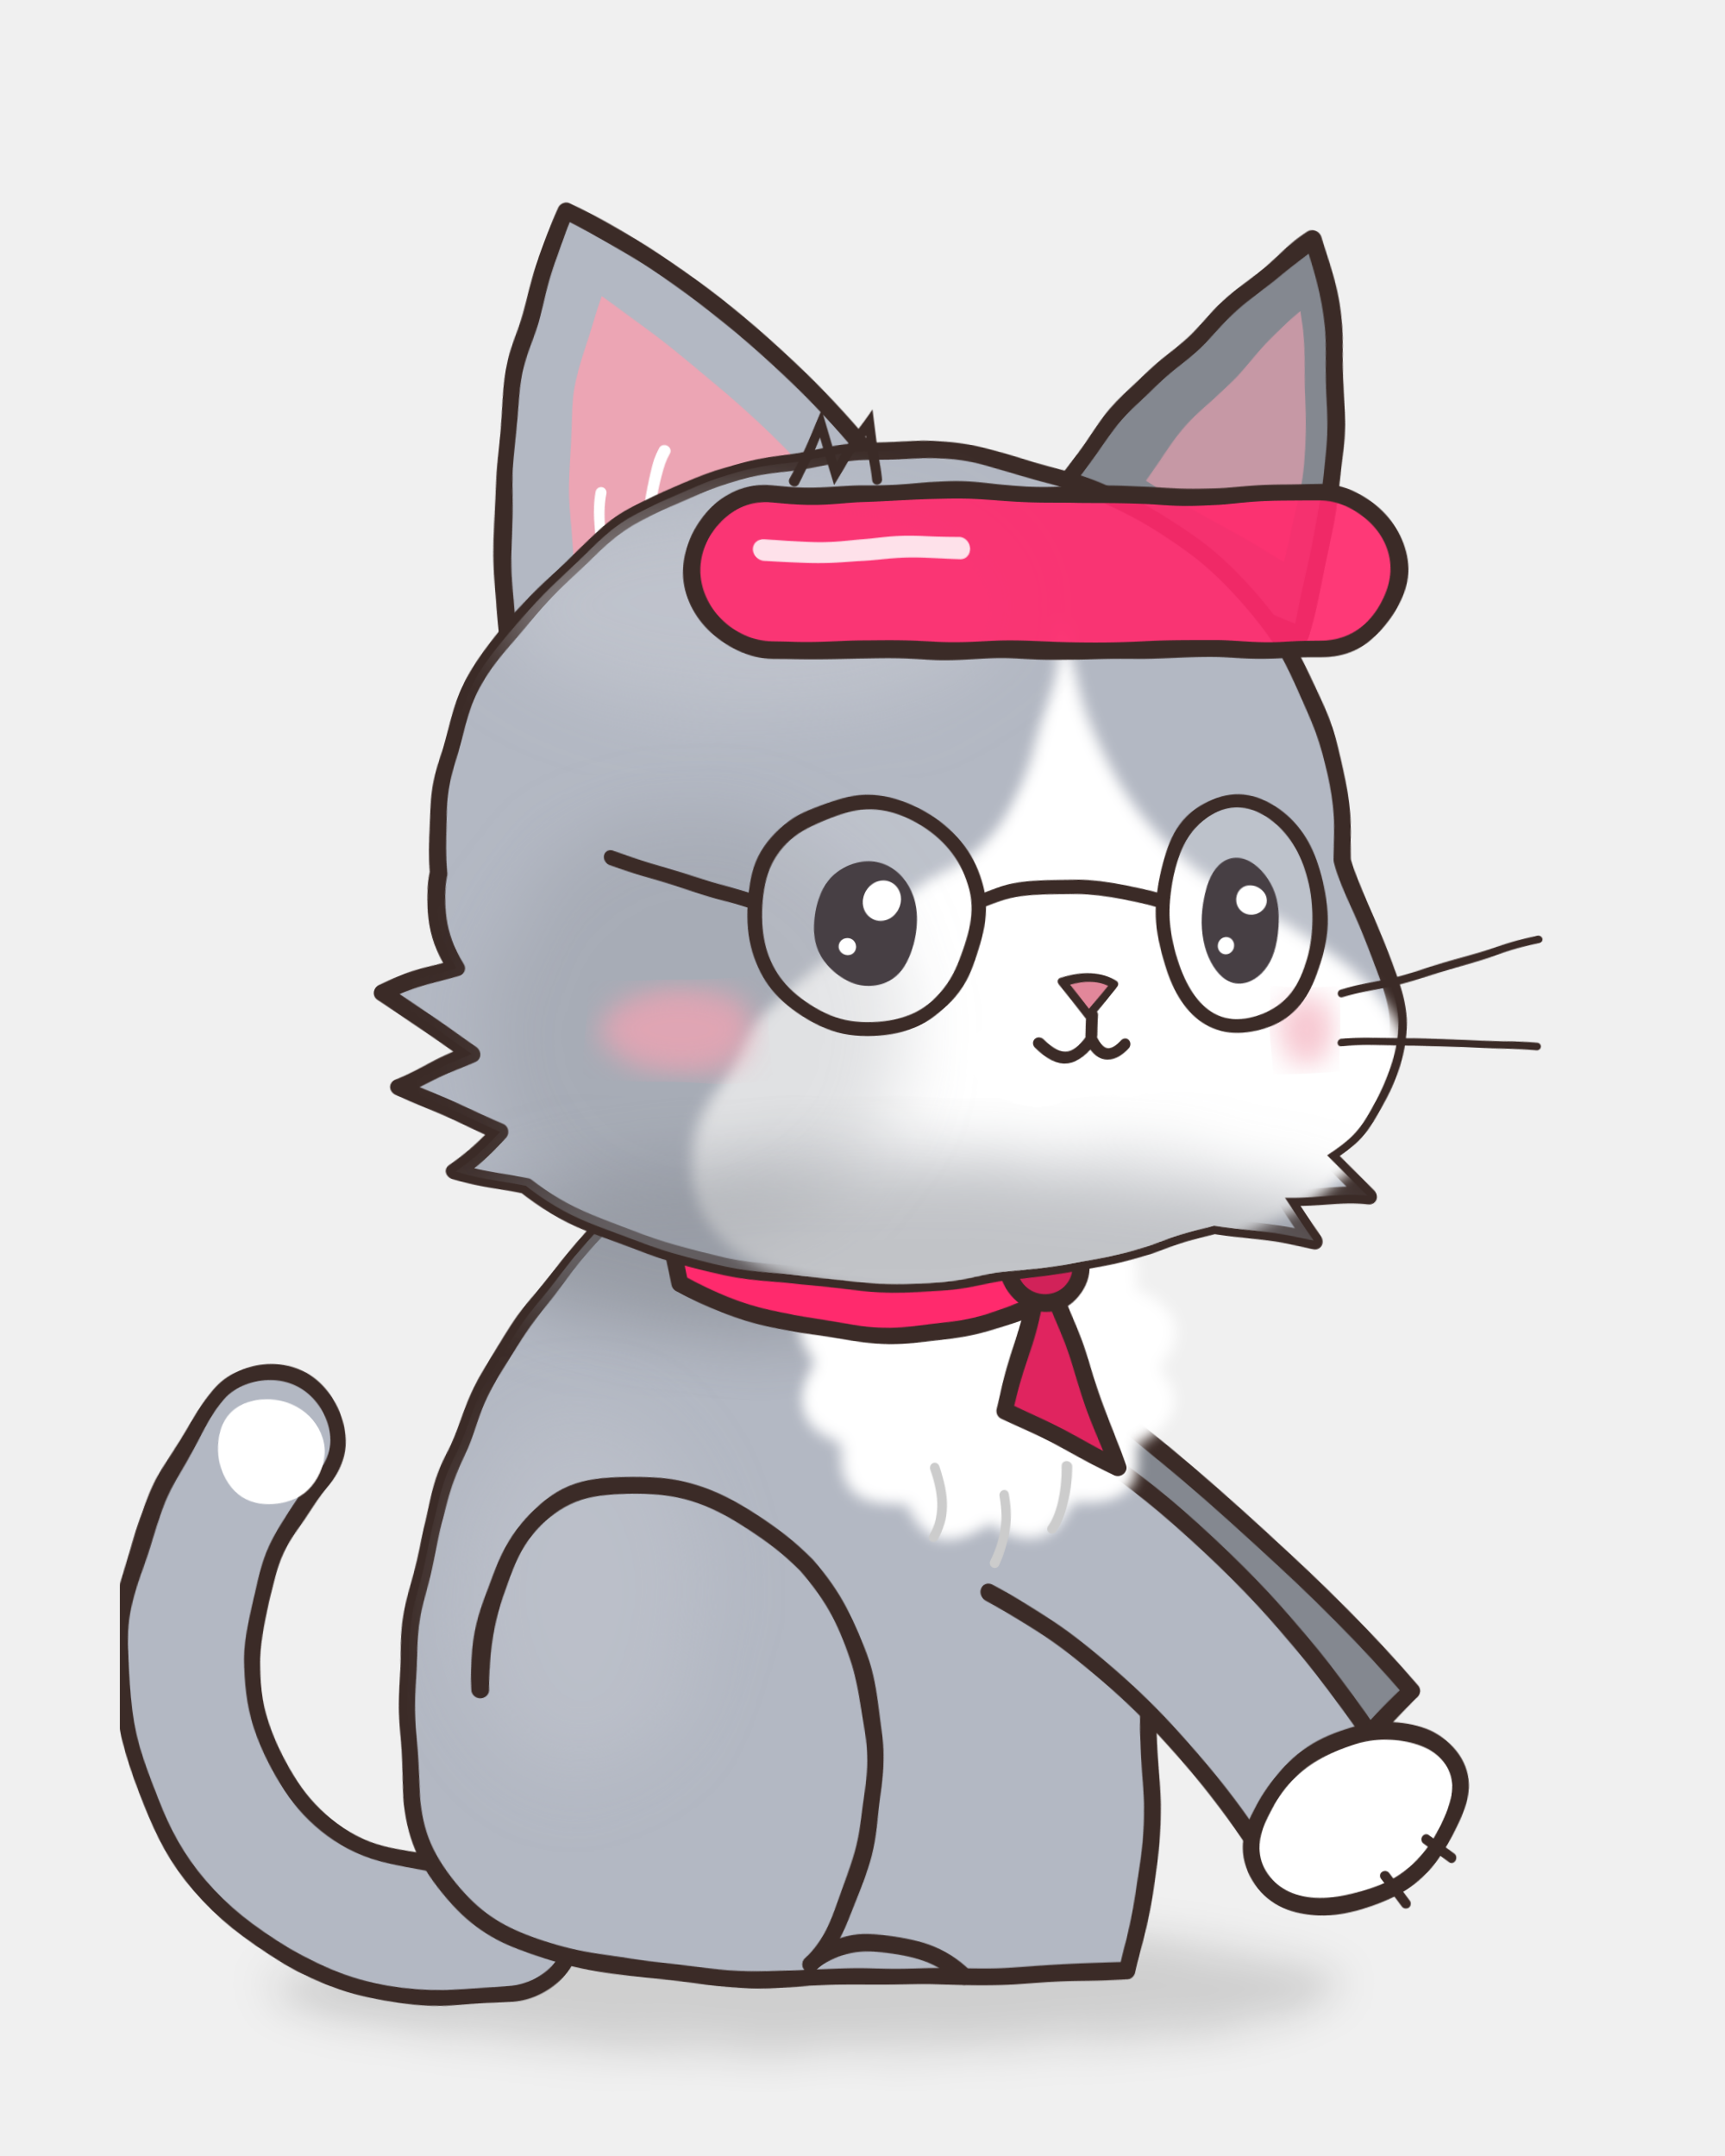
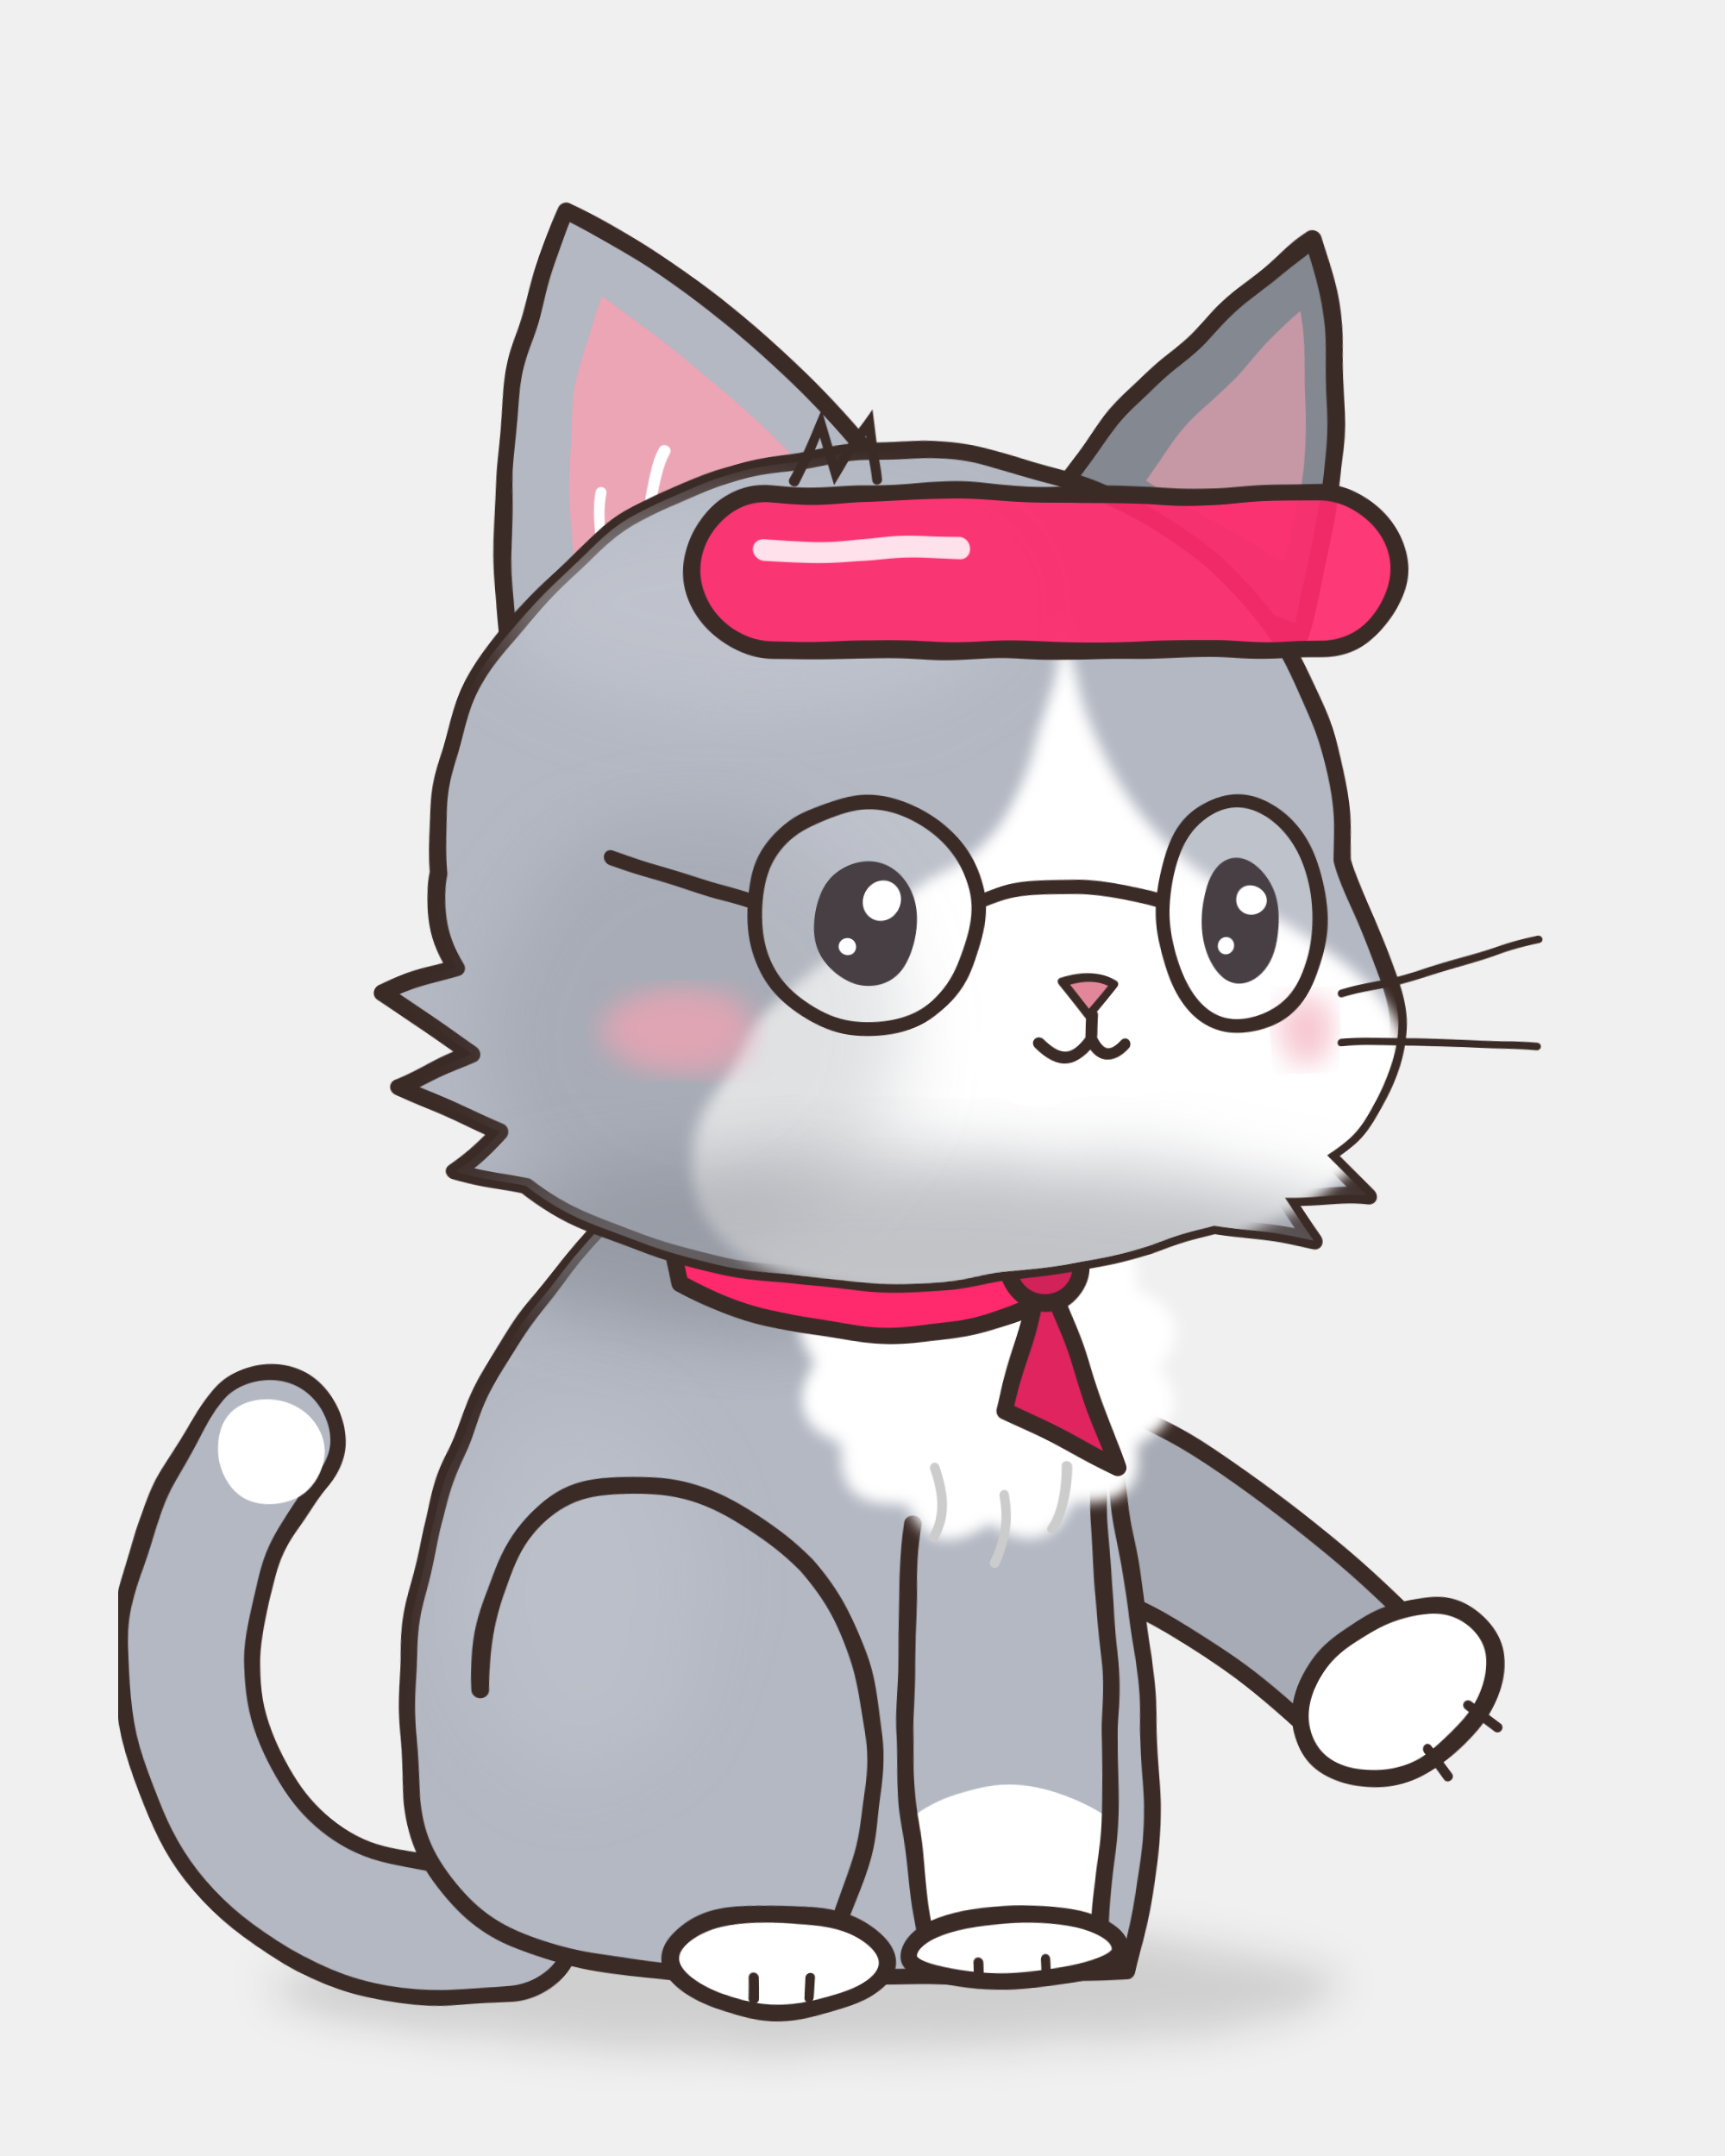
<svg xmlns="http://www.w3.org/2000/svg" viewBox="-104 -252 208 260">
  <defs>
    <filter id="ink" x="-5%" y="-5%" width="110%" height="110%">
      <feTurbulence type="fractalNoise" baseFrequency=".05" numOctaves="2" seed="3" result="n" />
      <feDisplacementMap in="SourceGraphic" in2="n" scale="2.2" />
    </filter>
    <filter id="pencil">
      <feTurbulence type="fractalNoise" baseFrequency="1.1 .35" numOctaves="2" seed="5" />
      <feColorMatrix values="0 0 0 0 .25  0 0 0 0 .2  0 0 0 0 .18  0 0 0 .22 -.02" />
      <feComposite in2="SourceGraphic" operator="in" />
    </filter>
    <filter id="blur1">
      <feGaussianBlur stdDeviation="1" />
    </filter>
    <filter id="blur2">
      <feGaussianBlur stdDeviation="2" />
    </filter>
    <filter id="blur3" x="-30%" y="-30%" width="160%" height="160%">
      <feGaussianBlur stdDeviation="3" />
    </filter>
    <filter id="blur4" x="-30%" y="-30%" width="160%" height="160%">
      <feGaussianBlur stdDeviation="5" />
    </filter>
  </defs>
  <g transform="translate(0 -150) scale(.85) translate(-120 -94)">
    <defs>
      <clipPath id="hscyberpunkgreycalm">
        <path d="M60 98 C58 60 90 38 124 38 C160 38 188 60 188 96 C190 104 196 112 196 120 C196 128 192 134 186 138 L192 144 L180 144 L184 150 L170 148 C164 150 144 156 124 156 C102 156 82 150 72 142 L62 140 L68 134 L54 128 L64 123 L52 115 L62 111 C59 106 59 102 60 98 Z" />
      </clipPath>
      <clipPath id="bscyberpunkgreycalm">
        <path d="M100 138 C68 150 52 194 56 228 C58 250 80 256 112 254 L158 254 C164 232 160 196 150 158 Z" />
      </clipPath>
    </defs>
    <g filter="url(#ink)">
      <ellipse cx="112" cy="256" rx="76" ry="9" fill="#000" opacity=".14" filter="url(#blur3)" />
      <path d="M70 248 C22 252 14 204 36 178" stroke="#3b2b27" stroke-width="21" fill="none" stroke-linecap="round" />
      <path d="M70 248 C22 252 14 204 36 178" stroke="#b3b8c3" stroke-width="16.5" fill="none" stroke-linecap="round" />
      <circle cx="36" cy="180" r="7.5" fill="#ffffff" />
-       <path d="M150 170 C168 184 186 200 198 214 L186 226 C174 214 158 200 146 192 Z" stroke="#3b2b27" stroke-width="2.4" stroke-linejoin="round" stroke-linecap="round" fill="#848890" />
+       <path d="M136 166 C160 172 182 188 198 204 L186 222 C172 208 156 198 138 196 Z" stroke="#3b2b27" stroke-width="2.4" stroke-linejoin="round" stroke-linecap="round" fill="#a6abb5" />
+       <ellipse cx="196" cy="214" rx="15" ry="10.5" stroke="#3b2b27" stroke-width="2.4" stroke-linejoin="round" stroke-linecap="round" fill="#ffffff" transform="rotate(-35 196 214)" />
+       <path d="M200 222 l3 4 M206 216 l4 3" stroke="#3b2b27" stroke-width="1.4" fill="none" stroke-linecap="round" />
      <path d="M100 138 C68 150 52 194 56 228 C58 250 80 256 112 254 L158 254 C164 232 160 196 150 158 Z" stroke="#3b2b27" stroke-width="2.4" stroke-linejoin="round" stroke-linecap="round" fill="#b3b8c3" />
      <g clip-path="url(#bscyberpunkgreycalm)">
        <ellipse cx="110" cy="150" rx="44" ry="14" fill="#848890" opacity=".6" filter="url(#blur4)" />
        <ellipse cx="80" cy="200" rx="18" ry="26" fill="#c8cbd3" opacity=".35" filter="url(#blur4)" />
      </g>
      <path d="M66 214 C64 182 92 176 112 196 C126 212 124 240 112 252" fill="none" stroke="#3b2b27" stroke-width="2.4" stroke-linejoin="round" stroke-linecap="round" />
-       <path d="M112 252 C116 248 128 248 134 254" fill="none" stroke="#3b2b27" stroke-width="2.4" stroke-linejoin="round" stroke-linecap="round" />
-       <path d="M128 166 C152 176 176 196 192 220 L176 236 C164 218 148 204 132 196 Z" fill="#b3b8c3" />
-       <path d="M128 166 C152 176 176 196 192 220" fill="none" stroke="#3b2b27" stroke-width="2.4" stroke-linejoin="round" stroke-linecap="round" />
-       <path d="M176 236 C164 218 150 206 138 200" fill="none" stroke="#3b2b27" stroke-width="2.4" stroke-linejoin="round" stroke-linecap="round" />
-       <ellipse cx="190" cy="232" rx="16" ry="11" stroke="#3b2b27" stroke-width="2.4" stroke-linejoin="round" stroke-linecap="round" fill="#ffffff" transform="rotate(-30 190 232)" />
-       <path d="M194 240 l3 4 M200 235 l4 3" stroke="#3b2b27" stroke-width="1.4" fill="none" stroke-linecap="round" />
+       <ellipse cx="108" cy="252" rx="15" ry="7" stroke="#3b2b27" stroke-width="2.4" stroke-linejoin="round" stroke-linecap="round" fill="#ffffff" />
+       <path d="M104 254 v3 M112 254 v3" stroke="#3b2b27" stroke-width="1.4" fill="none" stroke-linecap="round" />
+       <path d="M128 176 C125 206 126 234 129 251 L154 251 C155 232 156 202 152 172 Z" fill="#b3b8c3" />
+       <path d="M127 232 C134 226 148 226 155 232 L154 251 L129 251 Z" fill="#ffffff" />
+       <path d="M127 190 C125 210 126 234 129 251" fill="none" stroke="#3b2b27" stroke-width="2.4" stroke-linejoin="round" stroke-linecap="round" />
+       <path d="M152 172 C156 202 155 232 154 251" fill="none" stroke="#3b2b27" stroke-width="2.4" stroke-linejoin="round" stroke-linecap="round" />
+       <path d="M126 251 C126 244 157 244 157 251 C157 256 126 256 126 251 Z" stroke="#3b2b27" stroke-width="2.4" stroke-linejoin="round" stroke-linecap="round" fill="#ffffff" />
+       <path d="M136 252 v3 M146 252 v3" stroke="#3b2b27" stroke-width="1.4" fill="none" stroke-linecap="round" />
      <path d="M162.0 168.0 Q167.9 175.5 158.8 179.0 Q159.9 188.5 150.0 187.1 Q146.0 196.0 138.0 190.0 Q130.0 196.0 126.0 187.1 Q116.1 188.5 117.2 179.0 Q108.1 175.5 114.0 168.0 Q108.1 160.5 117.2 157.0 Q116.1 147.5 126.0 148.9 Q130.0 140.0 138.0 146.0 Q146.0 140.0 150.0 148.9 Q159.9 147.5 158.8 157.0 Q167.9 160.5 162.0 168.0Z" fill="#ffffff" opacity="1" filter="url(#blur1)" />
      <path d="M130 182 q2 6 0 10 M140 186 q1 6 -1 10 M149 182 q0 6 -2 9" stroke="#cccccc" stroke-width="1.4" fill="none" stroke-linecap="round" />
      <path d="M92 144 Q122 160 150 148 L148 158 Q120 170 94 156 Z" stroke="#3b2b27" stroke-width="2.4" stroke-linejoin="round" stroke-linecap="round" fill="#ff2a6d" />
      <path d="M146 154 L156 182 L140 174 Z" stroke="#3b2b27" stroke-width="2.4" stroke-linejoin="round" stroke-linecap="round" fill="#e0245f" />
      <circle cx="146" cy="154" r="5" stroke="#3b2b27" stroke-width="2.4" stroke-linejoin="round" stroke-linecap="round" fill="#d12259" />
      <path d="M144 48 C156 32 170 18 184 8 C189 26 188 46 182 64 Z" stroke="#3b2b27" stroke-width="2.4" stroke-linejoin="round" stroke-linecap="round" fill="#848890" />
      <path d="M160 42 C168 32 176 24 182 18 C184 32 183 44 180 54 Z" fill="#f2a3b3" opacity=".6" />
      <path d="M72 78 C66 54 68 28 78 4 C98 14 116 30 128 48 Z" stroke="#3b2b27" stroke-width="2.4" stroke-linejoin="round" stroke-linecap="round" fill="#b3b8c3" />
      <path d="M80 66 C77 48 78 30 83 16 C97 26 109 36 118 48 Z" fill="#f2a3b3" opacity=".9" />
      <path d="M90 56 q-1 -12 2 -18 M97 58 q0 -10 4 -15 M84 58 q-2 -9 -1 -14" stroke="#fff" stroke-width="1.6" fill="none" stroke-linecap="round" />
      <path d="M60 98 C58 60 90 38 124 38 C160 38 188 60 188 96 C190 104 196 112 196 120 C196 128 192 134 186 138 L192 144 L180 144 L184 150 L170 148 C164 150 144 156 124 156 C102 156 82 150 72 142 L62 140 L68 134 L54 128 L64 123 L52 115 L62 111 C59 106 59 102 60 98 Z" stroke="#3b2b27" stroke-width="2.4" stroke-linejoin="round" stroke-linecap="round" fill="#b3b8c3" />
      <g clip-path="url(#hscyberpunkgreycalm)">
        <path d="M148.031 62 C152.031 80 158.031 90 168.031 98 C180.031 106 198 112 198 128 C194 146 160 158 128 158 C106 158 94 150 96 136 C98 122 120.031 106 133.031 97 C142.031 90 146.031 80 148.031 62 Z" fill="#ffffff" filter="url(#blur1)" />
        <ellipse cx="104" cy="60" rx="36" ry="15" fill="#c8cbd3" opacity=".55" filter="url(#blur4)" />
        <ellipse cx="96" cy="120" rx="30" ry="30" fill="#848890" opacity=".25" filter="url(#blur4)" />
        <ellipse cx="124" cy="152" rx="70" ry="14" fill="#848890" opacity=".5" filter="url(#blur4)" />
      </g>
      <path d="M110 42 l4 -8 l2 7 l5 -7 l1 8" stroke="#3b2b27" stroke-width="1.4" fill="none" stroke-linecap="round" />
      <ellipse cx="120.65" cy="105" rx="7.6" ry="8.74" fill="#2a2026" />
      <circle cx="122.93" cy="101.96" r="2.888" fill="#fff" />
      <circle cx="117.99" cy="108.42" r="1.216" fill="#fff" />
      <ellipse cx="173.737" cy="105" rx="5.5" ry="8.74" fill="#2a2026" />
      <circle cx="175.387" cy="101.96" r="2.09" fill="#fff" />
      <circle cx="171.812" cy="108.42" r="1.216" fill="#fff" />
      <ellipse cx="93.954" cy="120" rx="11" ry="6" fill="#f2a3b3" opacity=".75" filter="url(#blur2)" />
      <ellipse cx="182.868" cy="120" rx="4" ry="5" fill="#f2a3b3" opacity=".6" filter="url(#blur2)" />
      <ellipse cx="144.031" cy="124" rx="9" ry="6.5" fill="#ffffff" opacity=".9" />
      <ellipse cx="158.031" cy="124" rx="6" ry="6" fill="#ffffff" opacity=".9" />
      <path d="M148.031 113 Q152.031 111 155.031 113 L151.531 117.5 Z" fill="#e2879a" stroke="#3b2b27" stroke-width="1.2" stroke-linejoin="round" />
      <path d="M152.031 117.5 v3 M145.031 122 Q149.031 126 152.031 121 Q154.031 125 157.031 122" stroke="#3b2b27" fill="none" stroke-linecap="round" stroke-linejoin="round" stroke-width="1.7" />
      <path d="M188 115 q14 -3.2 28 -7.6" stroke="#3b2b27" stroke-width="1.1" fill="none" stroke-linecap="round" />
      <path d="M188 122 q14 -0.4 28 0.8" stroke="#3b2b27" stroke-width="1.1" fill="none" stroke-linecap="round" />
      <g transform="translate(26 0)">
        <rect x="70" y="44" width="100" height="22" rx="11" stroke="#3b2b27" stroke-width="2.4" stroke-linejoin="round" stroke-linecap="round" fill="#ff2a6d" fill-opacity=".92" />
        <path d="M80 52 H108" stroke="#fff" stroke-width="3" stroke-linecap="round" opacity=".85" />
      </g>
      <circle cx="120.65" cy="104" r="16" fill="#fff" fill-opacity=".14" stroke="#3b2b27" stroke-width="2" />
      <ellipse cx="173.737" cy="104" rx="11.076" ry="16" fill="#fff" fill-opacity=".14" stroke="#3b2b27" stroke-width="2" />
      <path d="M136.65 102 Q147.194 97 162.661 102" stroke="#3b2b27" stroke-width="2" fill="none" />
      <path d="M104.65 102 L84.65 96" stroke="#3b2b27" stroke-width="2" fill="none" stroke-linecap="round" />
    </g>
  </g>
</svg>
